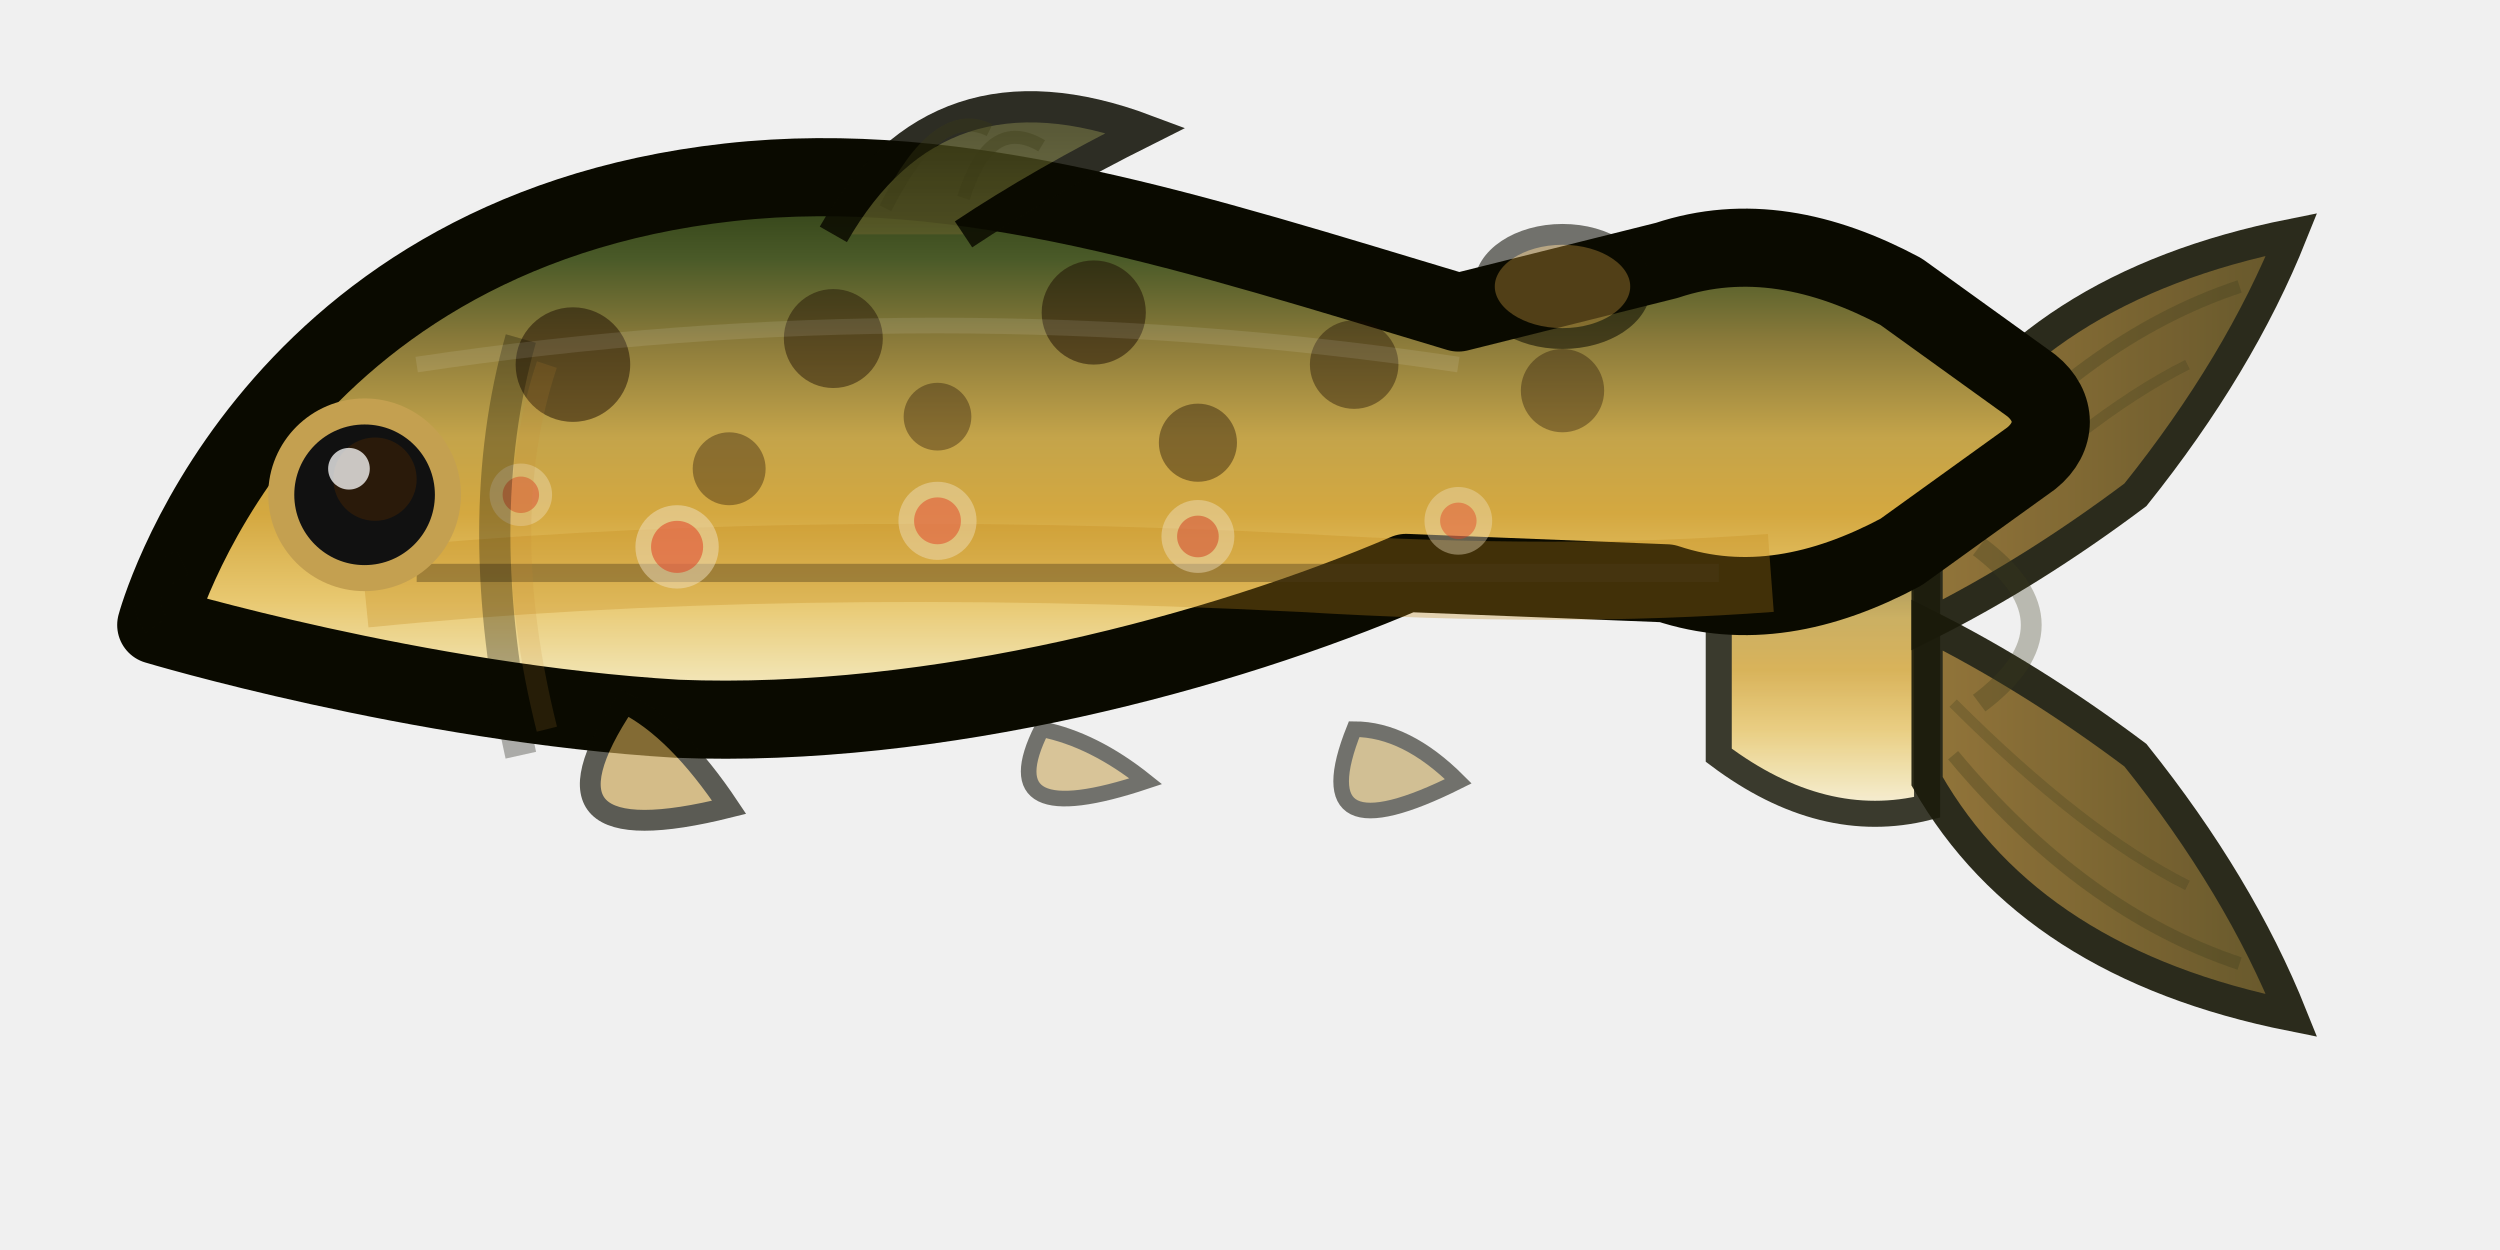
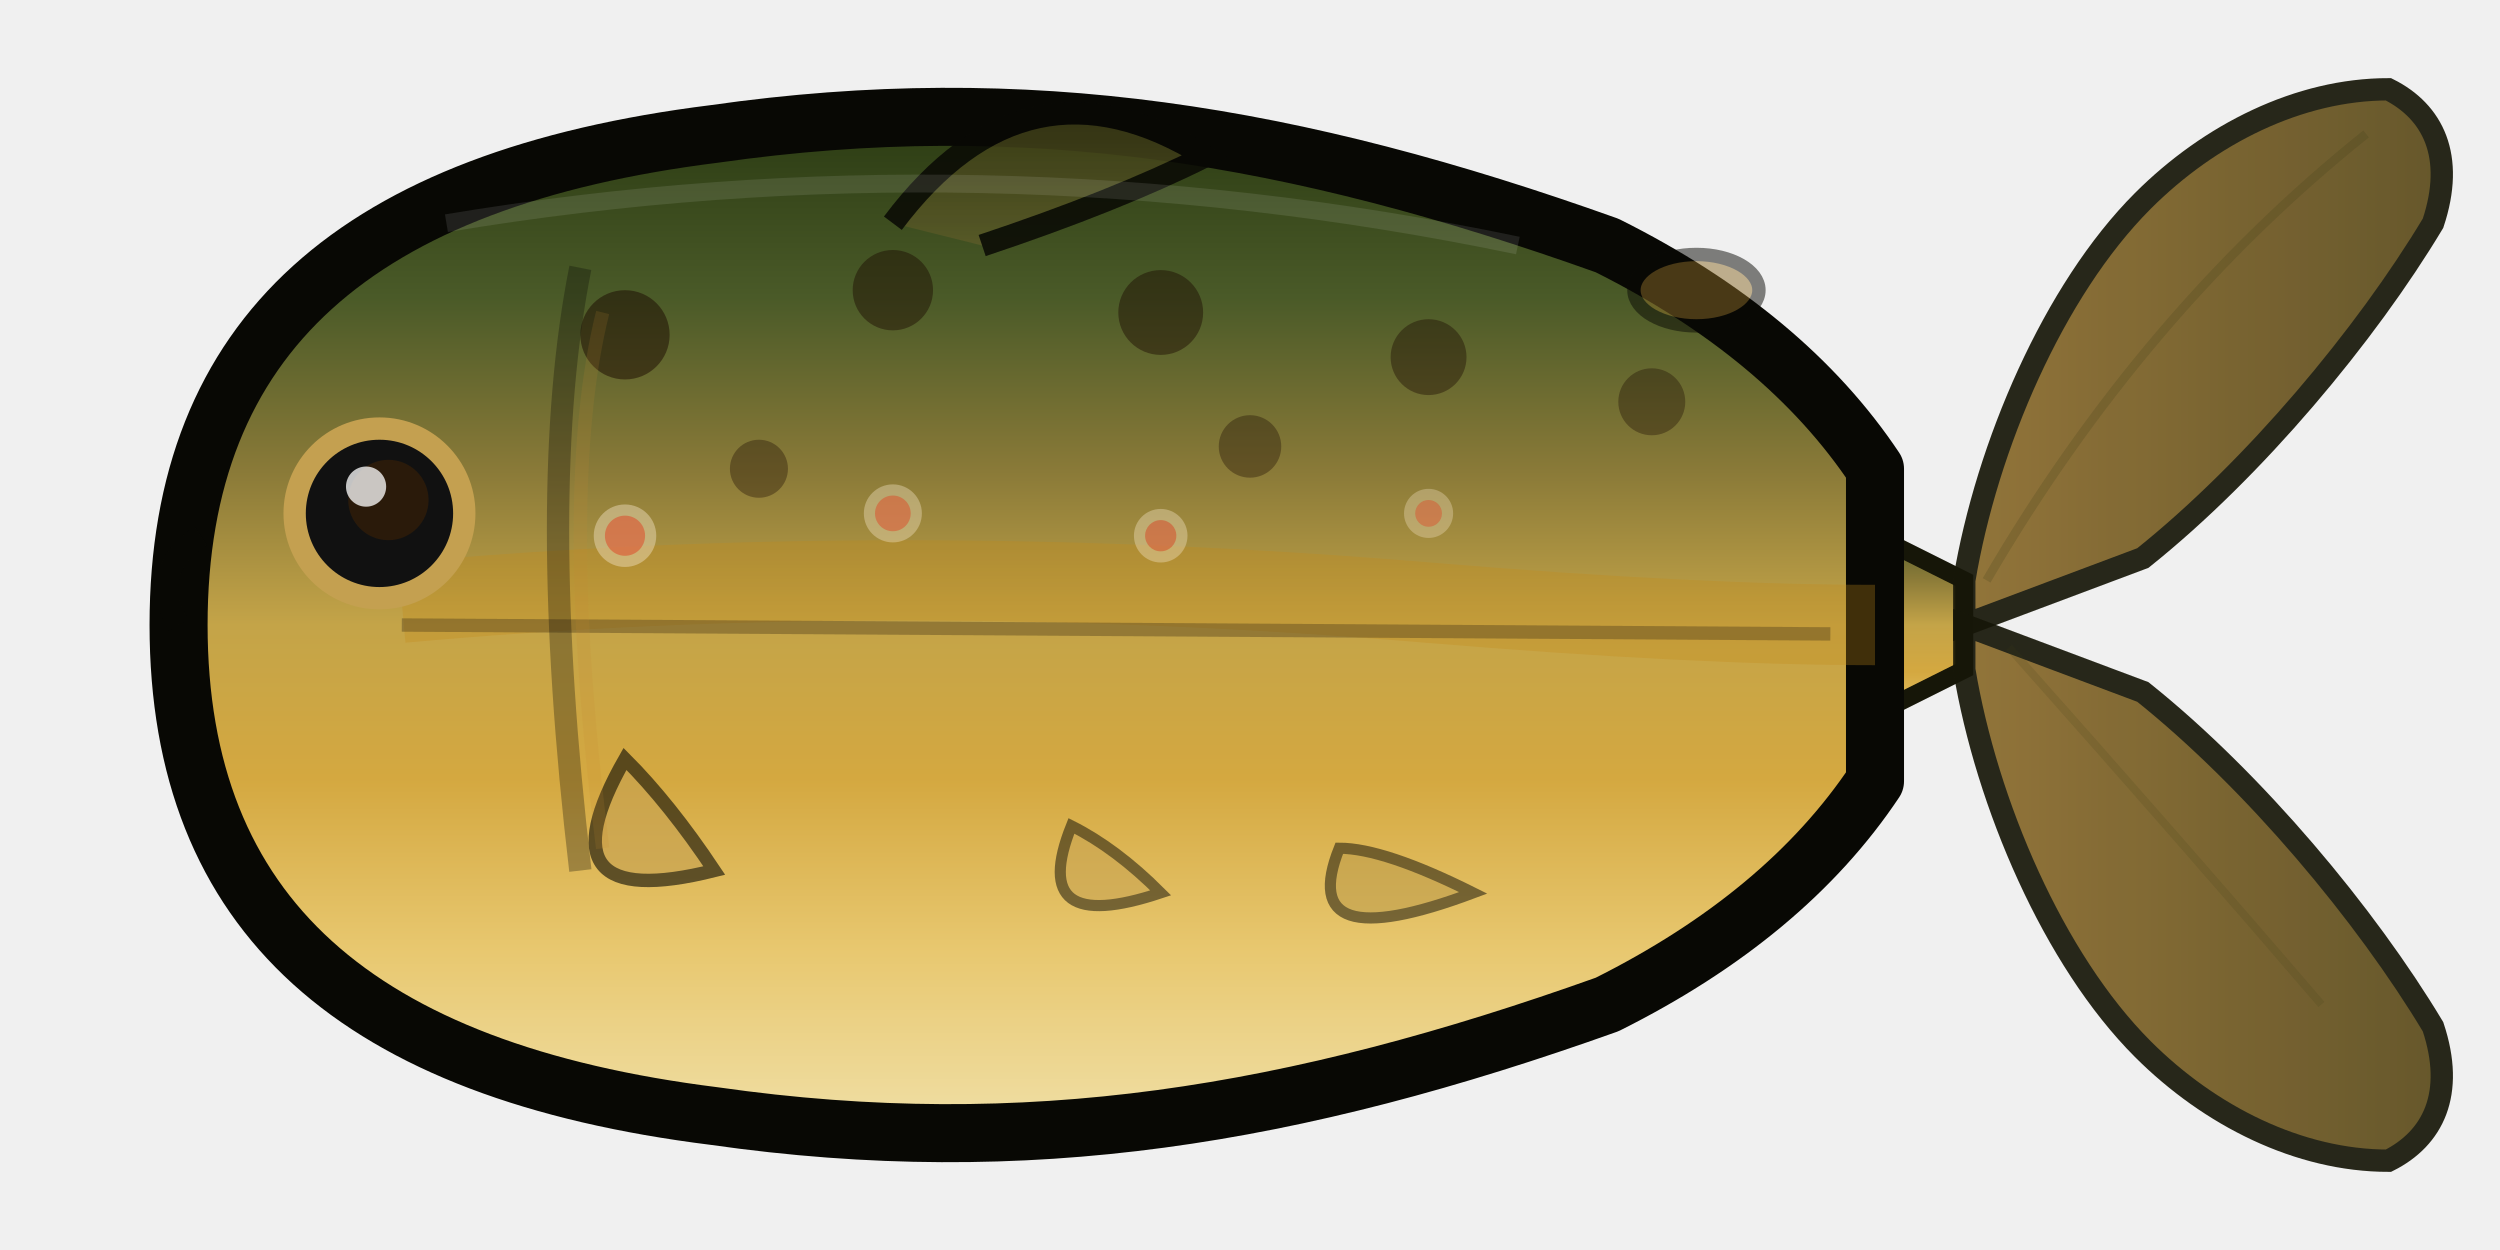
- <svg xmlns="http://www.w3.org/2000/svg" width="48" height="24" viewBox="0 0 48 24">
+ <svg xmlns="http://www.w3.org/2000/svg" viewBox="0 0 56 28">
  <defs>
    <linearGradient id="brownBody" x1="0" y1="0" x2="0" y2="1">
      <stop offset="0%" stop-color="#2a3a12" />
-       <stop offset="15%" stop-color="#4a5a28" />
-       <stop offset="30%" stop-color="#8a7a3a" />
-       <stop offset="48%" stop-color="#c4a44a" />
-       <stop offset="62%" stop-color="#d4a840" />
-       <stop offset="78%" stop-color="#e8c870" />
-       <stop offset="90%" stop-color="#f0e0a8" />
-       <stop offset="100%" stop-color="#f8f0d8" />
+       <stop offset="18%" stop-color="#4a5a28" />
+       <stop offset="35%" stop-color="#8a7a38" />
+       <stop offset="50%" stop-color="#c4a448" />
+       <stop offset="65%" stop-color="#d4a840" />
+       <stop offset="82%" stop-color="#e8c870" />
+       <stop offset="100%" stop-color="#f0e0a8" />
    </linearGradient>
    <linearGradient id="brownTail" x1="0" y1="0" x2="1" y2="0">
      <stop offset="0%" stop-color="#8a6a2a" />
      <stop offset="100%" stop-color="#5a4a1a" />
    </linearGradient>
    <linearGradient id="brownDorsal" x1="0" y1="1" x2="0" y2="0">
      <stop offset="0%" stop-color="#5a5a28" />
      <stop offset="100%" stop-color="#3a3a14" />
    </linearGradient>
  </defs>
  <g>
-     <animateTransform attributeName="transform" type="translate" values="0,0; 0.25,-0.1; 0.1,0; -0.2,0.1; 0,0" dur="2.8s" repeatCount="indefinite" />
+     <animateTransform attributeName="transform" type="translate" values="0,0; 0.25,-0.1; 0,0; -0.2,0.1; 0,0" dur="2.8s" repeatCount="indefinite" />
    <g>
-       <animateTransform attributeName="transform" type="rotate" values="0 34 12; 4.5 34 12; 0 34 12; -4.5 34 12; 0 34 12" dur="1s" repeatCount="indefinite" />
-       <path d="M33 9.5 Q35 8 37 8.5 L37 15.5 Q35 16 33 14.5 Z" fill="url(#brownBody)" stroke="#1a1a0a" stroke-width="0.5" opacity="0.85" />
+       <animateTransform attributeName="transform" type="rotate" values="0 40 14; 4.5 40 14; 0 40 14; -4.5 40 14; 0 40 14" dur="1s" repeatCount="indefinite" />
+       <path d="M39,10.5 Q42,12 44,13 L44,15 Q42,16 39,17.5" fill="url(#brownBody)" stroke="#161608" stroke-width="0.4" />
      <g>
-         <animateTransform attributeName="transform" type="rotate" values="0 37 12; 7 37 12; 1.5 37 12; -7 37 12; -1.5 37 12; 0 37 12" dur="0.75s" repeatCount="indefinite" />
-         <path d="M37 9 Q39 5.5 44 4.5 Q43 7 41 9.5 Q39 11 37 12Z" fill="url(#brownTail)" stroke="#1a1a0a" stroke-width="0.6" opacity="0.92" />
-         <path d="M37 12 Q39 13 41 14.5 Q43 17 44 19.5 Q39 18.5 37 15Z" fill="url(#brownTail)" stroke="#1a1a0a" stroke-width="0.6" opacity="0.92" />
-         <path d="M38 10.5 Q40 12 38 13.5" stroke="#3a3a1a" stroke-width="0.4" fill="none" opacity="0.3" />
-         <path d="M37.5 9.5 Q40 6.5 43 5.5" stroke="#3a3a1a" stroke-width="0.25" fill="none" opacity="0.3" />
-         <path d="M37.5 10.5 Q40 8 42 7" stroke="#3a3a1a" stroke-width="0.2" fill="none" opacity="0.25" />
-         <path d="M37.5 13.5 Q40 16 42 17" stroke="#3a3a1a" stroke-width="0.2" fill="none" opacity="0.25" />
-         <path d="M37.5 14.5 Q40 17.5 43 18.5" stroke="#3a3a1a" stroke-width="0.25" fill="none" opacity="0.3" />
+         <animateTransform attributeName="transform" type="rotate" values="0 44 14; 5.5 44 14; 0 44 14; -5.5 44 14; 0 44 14" dur="0.7s" repeatCount="indefinite" />
+         <path d="M44,13 C44.5,10 46,6.5 48,4.5 C49.5,3 51.5,2 53.5,2 C54.5,2.5 55,3.5 54.5,5 C53,7.5 50.5,10.5 48,12.5 L44,14 Z" fill="url(#brownTail)" stroke="#161608" stroke-width="0.5" opacity="0.92" />
+         <path d="M44,14 L48,15.5 C50.5,17.5 53,20.5 54.5,23 C55,24.5 54.5,25.5 53.5,26 C51.5,26 49.5,25 48,23.5 C46,21.5 44.5,18 44,15 Z" fill="url(#brownTail)" stroke="#161608" stroke-width="0.5" opacity="0.92" />
+         <path d="M44.5,13 Q48,7 53,3" stroke="#3a3a14" stroke-width="0.2" fill="none" opacity="0.2" />
+         <path d="M45,14.5 Q49,19 52,22.5" stroke="#3a3a14" stroke-width="0.18" fill="none" opacity="0.15" />
      </g>
    </g>
-     <path d="M3 12C3 12 5 4.5 14 3.5c4.5-.5 9 1 14 2.5l4-1c1.5-.5 3-.2 4.5.6l2.5 1.8c.5.4.5 1 0 1.4l-2.5 1.8c-1.5.8-3 1.1-4.5.6L27 11c-3.5 1.5-9 3-14 2.8C8 13.5 3 12 3 12z" fill="url(#brownBody)" stroke="#0a0a00" stroke-width="1.5" stroke-linejoin="round">
-       <animate attributeName="d" dur="2s" repeatCount="indefinite" values="M3 12C3 12 5 4.5 14 3.5c4.5-.5 9 1 14 2.5l4-1c1.5-.5 3-.2 4.5.6l2.5 1.8c.5.4.5 1 0 1.4l-2.5 1.8c-1.5.8-3 1.1-4.5.6L27 11c-3.5 1.5-9 3-14 2.8C8 13.5 3 12 3 12z;                M3 12C3 12 5 4.7 14 3.7c4.5-.5 9 0.9 14 2.3l4-0.9c1.5-.5 3-.2 4.5.6l2.5 1.7c.5.4.5 1 0 1.4l-2.5 1.7c-1.5.8-3 1.1-4.5.6L27 10.9c-3.5 1.4-9 2.9-14 2.6C8 13.2 3 12 3 12z;                M3 12C3 12 5 4.5 14 3.5c4.5-.5 9 1 14 2.5l4-1c1.5-.5 3-.2 4.5.6l2.5 1.8c.5.4.5 1 0 1.4l-2.5 1.8c-1.5.8-3 1.1-4.5.6L27 11c-3.5 1.5-9 3-14 2.8C8 13.5 3 12 3 12z;                M3 12C3 12 5 4.3 14 3.3c4.5-.5 9 1.1 14 2.7l4-1.1c1.5-.5 3-.2 4.5.6l2.5 1.9c.5.4.5 1 0 1.4l-2.5 1.9c-1.5.8-3 1.1-4.5.6L27 11.1c-3.5 1.6-9 3.1-14 2.9C8 13.8 3 12 3 12z;                M3 12C3 12 5 4.5 14 3.5c4.5-.5 9 1 14 2.5l4-1c1.5-.5 3-.2 4.5.6l2.5 1.8c.5.4.5 1 0 1.4l-2.5 1.8c-1.5.8-3 1.1-4.5.6L27 11c-3.5 1.5-9 3-14 2.8C8 13.5 3 12 3 12z" />
+     <path d="M4,14 C4,7.5 8,4 16,3 C23,2 29,3 36,5.5 Q40,7.5 42,10.5 L42,17.5 Q40,20.5 36,22.5 C29,25 23,26 16,25 C8,24 4,20.5 4,14 Z" fill="url(#brownBody)" stroke="#080804" stroke-width="1.3" stroke-linejoin="round">
+       <animate attributeName="d" dur="2.2s" repeatCount="indefinite" values="M4,14 C4,7.5 8,4 16,3 C23,2 29,3 36,5.5 Q40,7.5 42,10.5 L42,17.5 Q40,20.5 36,22.5 C29,25 23,26 16,25 C8,24 4,20.5 4,14 Z;                M4,14 C4,8 8,4.5 16,3.5 C23,2.5 29,3.3 36,5.8 Q40,7.8 42,11 L42,17 Q40,20 36,22 C29,24.5 23,25.5 16,24.5 C8,23.5 4,20 4,14 Z;                M4,14 C4,7.5 8,4 16,3 C23,2 29,3 36,5.5 Q40,7.5 42,10.5 L42,17.5 Q40,20.5 36,22.5 C29,25 23,26 16,25 C8,24 4,20.5 4,14 Z" />
    </path>
-     <path d="M7 11.3 Q15 10.5 25 11 Q30 11.3 34 11" stroke="#c4881a" stroke-width="1.5" fill="none" opacity="0.3" />
-     <path d="M8 11h25" stroke="#4a3a1a" stroke-width="0.35" opacity="0.4" />
-     <circle cx="11" cy="7" r="1.1" fill="#1a0a00" opacity="0.5" />
-     <circle cx="16" cy="6.5" r="0.95" fill="#1a0a00" opacity="0.45" />
-     <circle cx="21" cy="6" r="1.0" fill="#1a0a00" opacity="0.5" />
-     <circle cx="26" cy="7" r="0.85" fill="#1a0a00" opacity="0.4" />
-     <circle cx="30" cy="7.5" r="0.8" fill="#1a0a00" opacity="0.35" />
-     <circle cx="14" cy="9" r="0.7" fill="#1a0a00" opacity="0.35" />
-     <circle cx="23" cy="8.5" r="0.75" fill="#1a0a00" opacity="0.4" />
-     <circle cx="18" cy="8" r="0.65" fill="#1a0a00" opacity="0.35" />
-     <circle cx="13" cy="10.5" r="0.8" fill="#f0e0c0" opacity="0.5" />
-     <circle cx="13" cy="10.5" r="0.5" fill="#e04020" opacity="0.55" />
-     <circle cx="18" cy="10" r="0.75" fill="#f0e0c0" opacity="0.45" />
-     <circle cx="18" cy="10" r="0.45" fill="#e04020" opacity="0.5" />
-     <circle cx="23" cy="10.3" r="0.7" fill="#f0e0c0" opacity="0.45" />
-     <circle cx="23" cy="10.3" r="0.4" fill="#d03818" opacity="0.5" />
-     <circle cx="28" cy="10" r="0.65" fill="#f0e0c0" opacity="0.4" />
-     <circle cx="28" cy="10" r="0.35" fill="#e04020" opacity="0.45" />
-     <circle cx="10" cy="9.5" r="0.6" fill="#f0e0c0" opacity="0.4" />
-     <circle cx="10" cy="9.5" r="0.35" fill="#d83818" opacity="0.45" />
+     <path d="M9,13.5 Q20,12.5 32,13.5 Q38,14 42,14" stroke="#c48818" stroke-width="1.8" fill="none" opacity="0.3" />
+     <path d="M9,14 L41,14.2" stroke="#4a3a18" stroke-width="0.3" opacity="0.4" />
+     <circle cx="14" cy="7.5" r="1.0" fill="#1a0800" opacity="0.5" />
+     <circle cx="20" cy="6.5" r="0.9" fill="#1a0800" opacity="0.45" />
+     <circle cx="26" cy="7" r="0.95" fill="#1a0800" opacity="0.45" />
+     <circle cx="32" cy="8" r="0.85" fill="#1a0800" opacity="0.4" />
+     <circle cx="37" cy="9" r="0.75" fill="#1a0800" opacity="0.35" />
+     <circle cx="17" cy="10.5" r="0.65" fill="#1a0800" opacity="0.35" />
+     <circle cx="28" cy="10" r="0.7" fill="#1a0800" opacity="0.35" />
+     <circle cx="14" cy="12" r="0.7" fill="#f0e0c0" opacity="0.45" />
+     <circle cx="14" cy="12" r="0.45" fill="#e04020" opacity="0.5" />
+     <circle cx="20" cy="11.5" r="0.65" fill="#f0e0c0" opacity="0.4" />
+     <circle cx="20" cy="11.5" r="0.4" fill="#e04020" opacity="0.45" />
+     <circle cx="26" cy="12" r="0.6" fill="#f0e0c0" opacity="0.4" />
+     <circle cx="26" cy="12" r="0.35" fill="#d83818" opacity="0.45" />
+     <circle cx="32" cy="11.5" r="0.55" fill="#f0e0c0" opacity="0.35" />
+     <circle cx="32" cy="11.5" r="0.3" fill="#e04020" opacity="0.4" />
    <g>
-       <animateTransform attributeName="transform" type="rotate" values="0 18 4; -2 18 4; 0 18 4; 2 18 4; 0 18 4" dur="2.6s" repeatCount="indefinite" />
-       <path d="M16 4.5 Q18 1 22 2.5 Q20 3.5 18.5 4.5" fill="url(#brownDorsal)" stroke="#0a0a00" stroke-width="0.6" opacity="0.85" />
-       <path d="M17 4 Q18 2 19 2.5" stroke="#3a3a14" stroke-width="0.25" fill="none" opacity="0.35" />
-       <path d="M18.5 3.8 Q19 2.2 20 2.8" stroke="#3a3a14" stroke-width="0.25" fill="none" opacity="0.35" />
+       <animateTransform attributeName="transform" type="rotate" values="0 23 5; -2 23 5; 0 23 5; 2 23 5; 0 23 5" dur="2.6s" repeatCount="indefinite" />
+       <path d="M20,5 Q23,1 27,3.5 Q25,4.5 22,5.5" fill="url(#brownDorsal)" stroke="#080804" stroke-width="0.5" opacity="0.85" />
    </g>
-     <ellipse cx="30" cy="5.5" rx="1.5" ry="1" fill="#8a6a2a" stroke="#0a0a00" stroke-width="0.4" opacity="0.55" />
+     <ellipse cx="38" cy="6.5" rx="1.4" ry="0.8" fill="#8a6a28" stroke="#080804" stroke-width="0.3" opacity="0.5" />
    <g>
-       <animateTransform attributeName="transform" type="rotate" values="0 13 14; 5 13 14; 0 13 14; -3 13 14; 0 13 14" dur="1.4s" repeatCount="indefinite" />
-       <path d="M12 13.5 Q10 16.5 14 15.5 Q13 14 12 13.5z" fill="#c4a050" stroke="#0a0a00" stroke-width="0.4" opacity="0.65" />
+       <animateTransform attributeName="transform" type="rotate" values="0 15 18; 4 15 18; 0 15 18; -3 15 18; 0 15 18" dur="1.4s" repeatCount="indefinite" />
+       <path d="M14,17 Q12,20.5 16,19.5 Q15,18 14,17 Z" fill="#c4a050" stroke="#080804" stroke-width="0.3" opacity="0.6" />
    </g>
-     <path d="M20 14 Q19 16 22 15 Q21 14.2 20 14z" fill="#c4a050" stroke="#0a0a00" stroke-width="0.3" opacity="0.55" />
-     <path d="M26 14 Q25 16.5 28 15 Q27 14 26 14z" fill="#b89848" stroke="#0a0a00" stroke-width="0.3" opacity="0.55" />
-     <path d="M10 6.5 Q9 10 10 14.5" stroke="#0a0a00" stroke-width="0.6" fill="none" opacity="0.3" />
-     <path d="M10.5 7 Q9.5 10 10.5 14" stroke="#c48830" stroke-width="0.4" fill="none" opacity="0.15" />
-     <circle cx="7" cy="9.5" r="1.6" fill="#111" stroke="#c4a050" stroke-width="0.5" />
-     <circle cx="7.2" cy="9.2" r="0.8" fill="#2a1a0a" />
-     <circle cx="6.7" cy="9" r="0.4" fill="#fff" opacity="0.75" />
-     <path d="M3 12 Q2.5 11.3 3.5 10.8" stroke="#0a0a00" stroke-width="0.5" fill="none" opacity="0.5" />
-     <path d="M8 7 Q18 5.5 28 7" stroke="#fff" stroke-width="0.3" fill="none" opacity="0.1" />
+     <path d="M24,18.5 Q23,21 26,20 Q25,19 24,18.5 Z" fill="#c4a050" stroke="#080804" stroke-width="0.25" opacity="0.5" />
+     <path d="M30,19 Q29,21.5 33,20 Q31,19 30,19 Z" fill="#b89848" stroke="#080804" stroke-width="0.25" opacity="0.5" />
+     <path d="M13,6 Q12,11 13,19.5" stroke="#080804" stroke-width="0.5" fill="none" opacity="0.3" />
+     <path d="M13.5,7 Q12.5,11 13.5,19" stroke="#c48830" stroke-width="0.3" fill="none" opacity="0.15" />
+     <circle cx="8.5" cy="11.5" r="1.9" fill="#111" stroke="#c4a050" stroke-width="0.5" />
+     <circle cx="8.7" cy="11.2" r="0.9" fill="#2a1a0a" />
+     <circle cx="8.2" cy="10.9" r="0.45" fill="#fff" opacity="0.75" />
+     <path d="M4,14 Q3.3,12.8 4.5,12" stroke="#080804" stroke-width="0.5" fill="none" opacity="0.45" />
+     <path d="M10,5 Q22,3 34,5.5" stroke="#fff" stroke-width="0.4" fill="none" opacity="0.1" />
  </g>
</svg>
